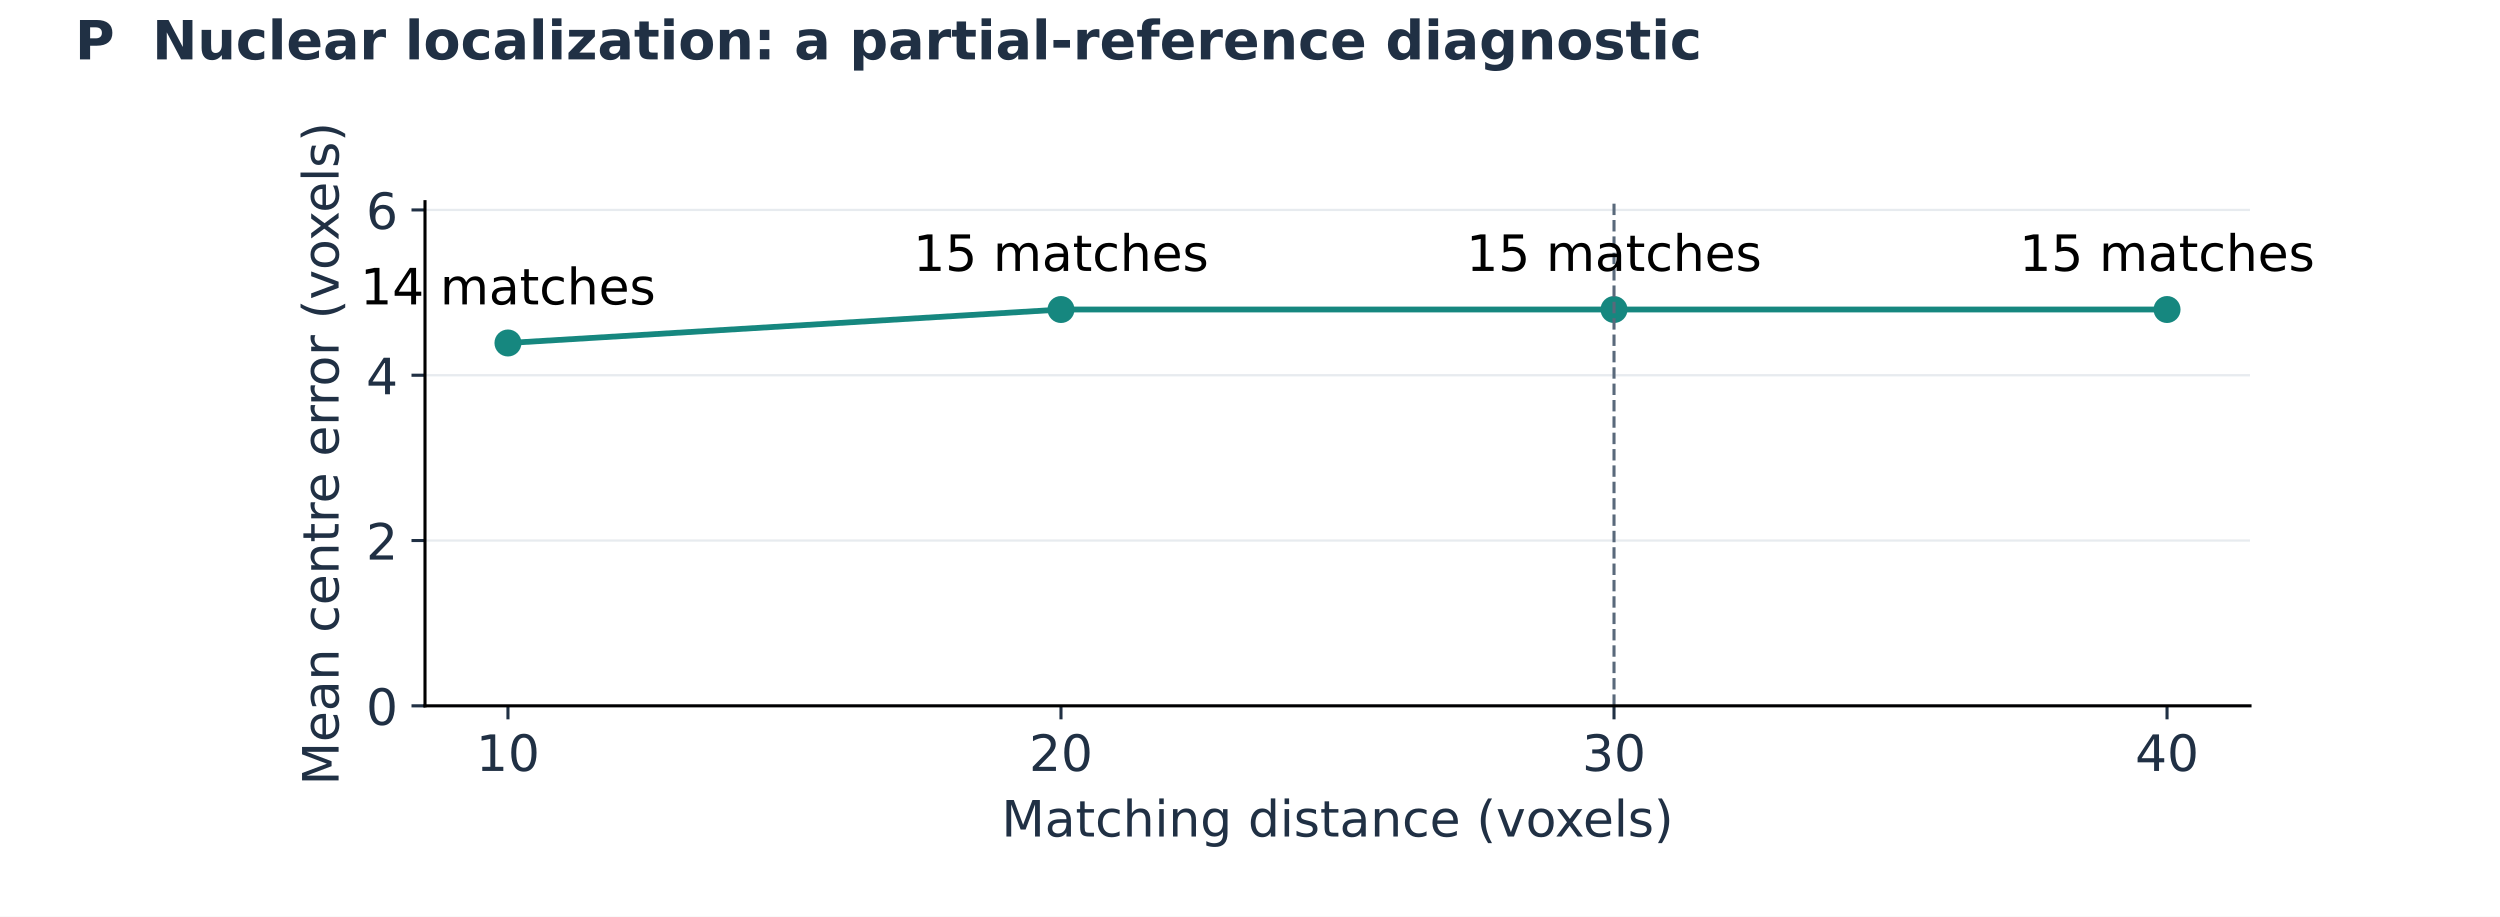
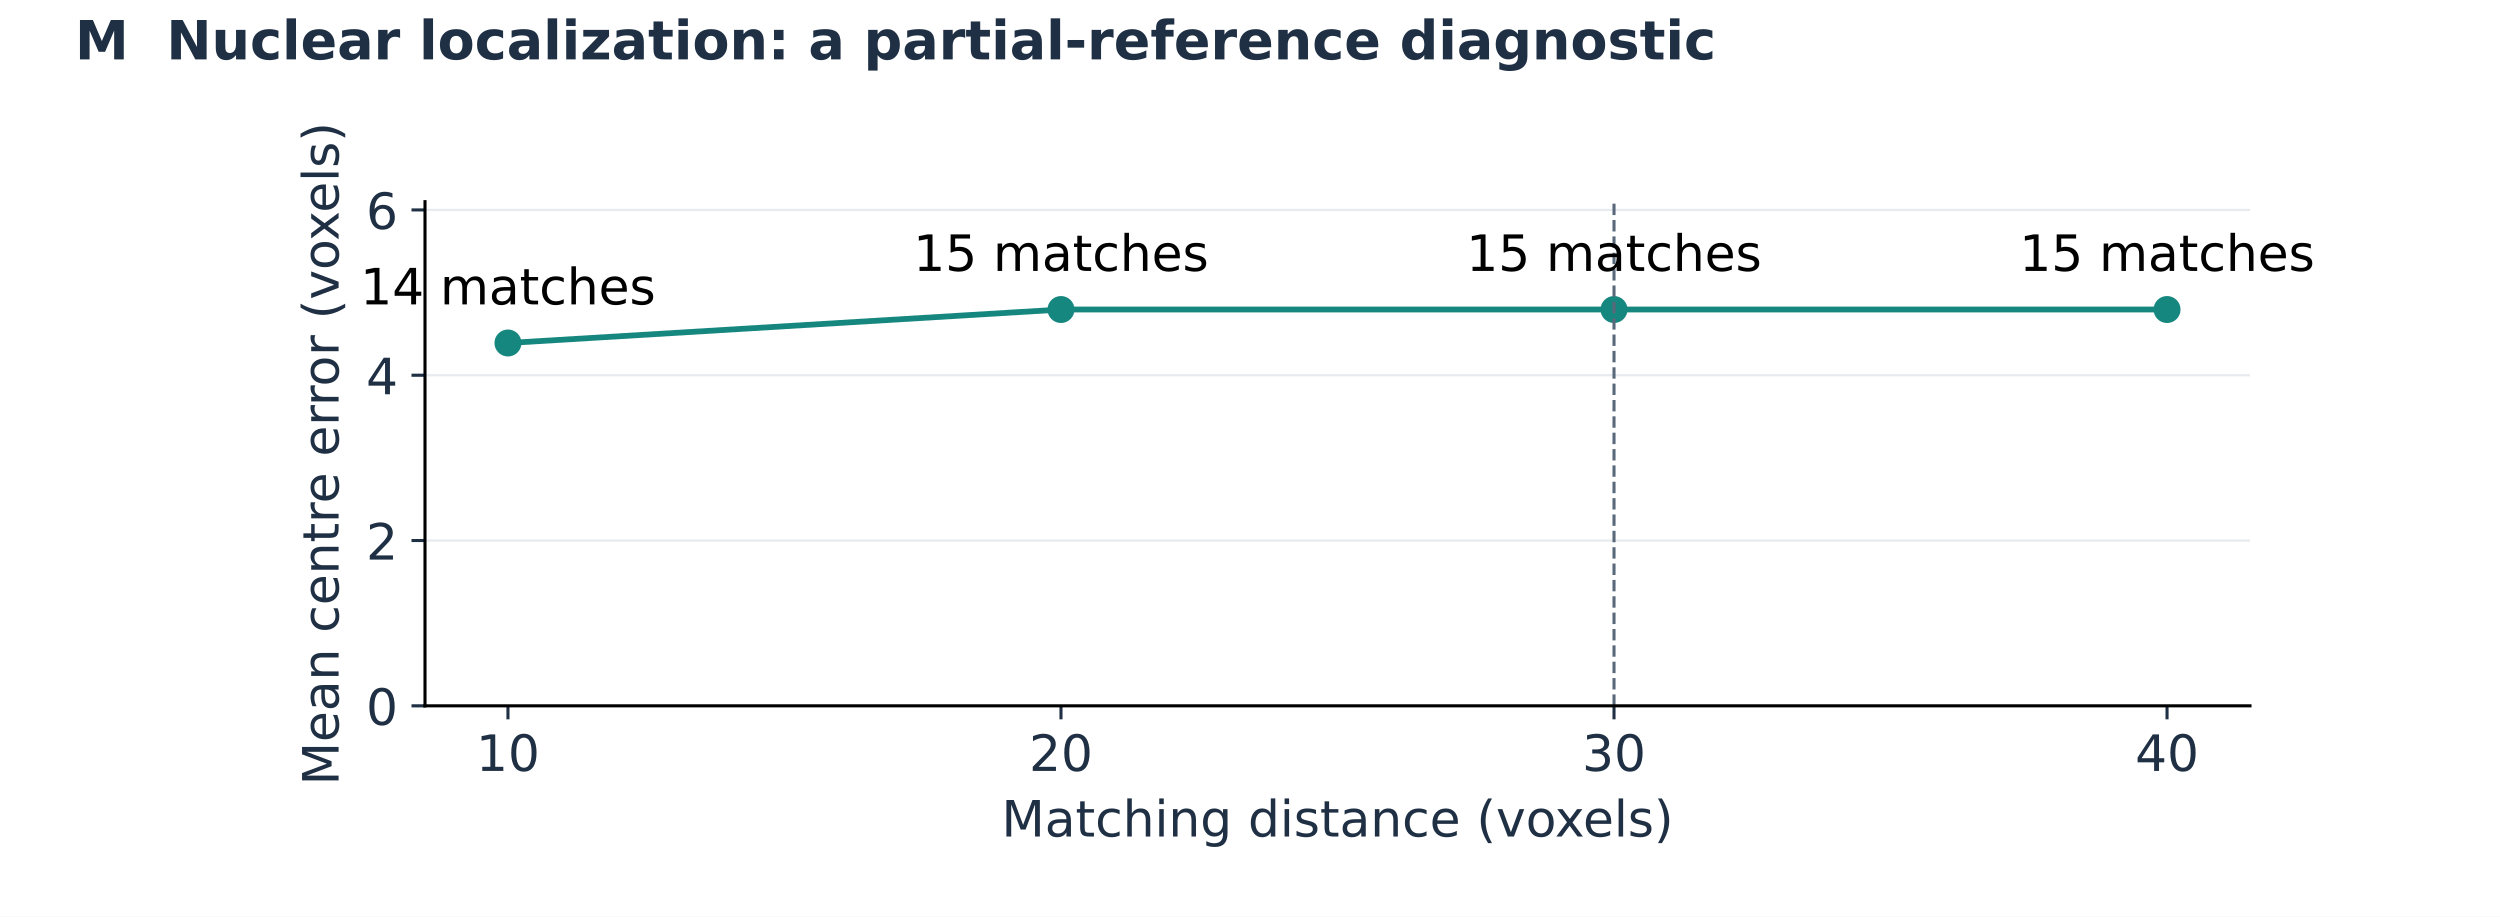
<svg xmlns="http://www.w3.org/2000/svg" xmlns:xlink="http://www.w3.org/1999/xlink" width="648pt" height="237.6pt" viewBox="0 0 648 237.6" version="1.1">
  <defs>
    <style type="text/css">*{stroke-linejoin: round; stroke-linecap: butt}</style>
  </defs>
  <g id="figure_1">
    <g id="patch_1">
      <path d="M 0 237.6 L 648 237.6 L 648 0 L 0 0 z " style="fill: #ffffff" />
    </g>
    <g id="axes_1">
      <g id="text_1">
        <g style="fill: #203044" transform="translate(19.44 15.38981) scale(0.14 -0.14)">
          <defs>
-             <path id="DejaVuSans-Bold-33" d="M 588 4666 L 2584 4666 Q 3475 4666 3951 4270 Q 4428 3875 4428 3144 Q 4428 2409 3951 2014 Q 3475 1619 2584 1619 L 1791 1619 L 1791 0 L 588 0 L 588 4666 z M 1791 3794 L 1791 2491 L 2456 2491 Q 2806 2491 2997 2661 Q 3188 2831 3188 3144 Q 3188 3456 2997 3625 Q 2806 3794 2456 3794 L 1791 3794 z " transform="scale(0.015625)" />
+             <path id="DejaVuSans-Bold-30" d="M 588 4666 L 2119 4666 L 3181 2169 L 4250 4666 L 5778 4666 L 5778 0 L 4641 0 L 4641 3413 L 3566 897 L 2803 897 L 1728 3413 L 1728 0 L 588 0 L 588 4666 z " transform="scale(0.015625)" />
            <path id="DejaVuSans-Bold-3" transform="scale(0.015625)" />
            <path id="DejaVuSans-Bold-31" d="M 588 4666 L 1931 4666 L 3628 1466 L 3628 4666 L 4769 4666 L 4769 0 L 3425 0 L 1728 3200 L 1728 0 L 588 0 L 588 4666 z " transform="scale(0.015625)" />
            <path id="DejaVuSans-Bold-58" d="M 500 1363 L 500 3500 L 1625 3500 L 1625 3150 Q 1625 2866 1622 2436 Q 1619 2006 1619 1863 Q 1619 1441 1641 1255 Q 1663 1069 1716 984 Q 1784 875 1895 815 Q 2006 756 2150 756 Q 2500 756 2700 1025 Q 2900 1294 2900 1772 L 2900 3500 L 4019 3500 L 4019 0 L 2900 0 L 2900 506 Q 2647 200 2364 54 Q 2081 -91 1741 -91 Q 1134 -91 817 281 Q 500 653 500 1363 z " transform="scale(0.015625)" />
            <path id="DejaVuSans-Bold-46" d="M 3366 3391 L 3366 2478 Q 3138 2634 2908 2709 Q 2678 2784 2431 2784 Q 1963 2784 1702 2511 Q 1441 2238 1441 1747 Q 1441 1256 1702 982 Q 1963 709 2431 709 Q 2694 709 2930 787 Q 3166 866 3366 1019 L 3366 103 Q 3103 6 2833 -42 Q 2563 -91 2291 -91 Q 1344 -91 809 395 Q 275 881 275 1747 Q 275 2613 809 3098 Q 1344 3584 2291 3584 Q 2566 3584 2833 3536 Q 3100 3488 3366 3391 z " transform="scale(0.015625)" />
            <path id="DejaVuSans-Bold-4f" d="M 538 4863 L 1656 4863 L 1656 0 L 538 0 L 538 4863 z " transform="scale(0.015625)" />
            <path id="DejaVuSans-Bold-48" d="M 4031 1759 L 4031 1441 L 1416 1441 Q 1456 1047 1700 850 Q 1944 653 2381 653 Q 2734 653 3104 758 Q 3475 863 3866 1075 L 3866 213 Q 3469 63 3072 -14 Q 2675 -91 2278 -91 Q 1328 -91 801 392 Q 275 875 275 1747 Q 275 2603 792 3093 Q 1309 3584 2216 3584 Q 3041 3584 3536 3087 Q 4031 2591 4031 1759 z M 2881 2131 Q 2881 2450 2695 2645 Q 2509 2841 2209 2841 Q 1884 2841 1681 2658 Q 1478 2475 1428 2131 L 2881 2131 z " transform="scale(0.015625)" />
            <path id="DejaVuSans-Bold-44" d="M 2106 1575 Q 1756 1575 1579 1456 Q 1403 1338 1403 1106 Q 1403 894 1545 773 Q 1688 653 1941 653 Q 2256 653 2472 879 Q 2688 1106 2688 1447 L 2688 1575 L 2106 1575 z M 3816 1997 L 3816 0 L 2688 0 L 2688 519 Q 2463 200 2181 54 Q 1900 -91 1497 -91 Q 953 -91 614 226 Q 275 544 275 1050 Q 275 1666 698 1953 Q 1122 2241 2028 2241 L 2688 2241 L 2688 2328 Q 2688 2594 2478 2717 Q 2269 2841 1825 2841 Q 1466 2841 1156 2769 Q 847 2697 581 2553 L 581 3406 Q 941 3494 1303 3539 Q 1666 3584 2028 3584 Q 2975 3584 3395 3211 Q 3816 2838 3816 1997 z " transform="scale(0.015625)" />
            <path id="DejaVuSans-Bold-55" d="M 3138 2547 Q 2991 2616 2845 2648 Q 2700 2681 2553 2681 Q 2122 2681 1889 2404 Q 1656 2128 1656 1613 L 1656 0 L 538 0 L 538 3500 L 1656 3500 L 1656 2925 Q 1872 3269 2151 3426 Q 2431 3584 2822 3584 Q 2878 3584 2943 3579 Q 3009 3575 3134 3559 L 3138 2547 z " transform="scale(0.015625)" />
            <path id="DejaVuSans-Bold-52" d="M 2203 2784 Q 1831 2784 1636 2517 Q 1441 2250 1441 1747 Q 1441 1244 1636 976 Q 1831 709 2203 709 Q 2569 709 2762 976 Q 2956 1244 2956 1747 Q 2956 2250 2762 2517 Q 2569 2784 2203 2784 z M 2203 3584 Q 3106 3584 3614 3096 Q 4122 2609 4122 1747 Q 4122 884 3614 396 Q 3106 -91 2203 -91 Q 1297 -91 786 396 Q 275 884 275 1747 Q 275 2609 786 3096 Q 1297 3584 2203 3584 z " transform="scale(0.015625)" />
            <path id="DejaVuSans-Bold-4c" d="M 538 3500 L 1656 3500 L 1656 0 L 538 0 L 538 3500 z M 538 4863 L 1656 4863 L 1656 3950 L 538 3950 L 538 4863 z " transform="scale(0.015625)" />
            <path id="DejaVuSans-Bold-5d" d="M 366 3500 L 3419 3500 L 3419 2719 L 1575 800 L 3419 800 L 3419 0 L 288 0 L 288 781 L 2131 2700 L 366 2700 L 366 3500 z " transform="scale(0.015625)" />
            <path id="DejaVuSans-Bold-57" d="M 1759 4494 L 1759 3500 L 2913 3500 L 2913 2700 L 1759 2700 L 1759 1216 Q 1759 972 1856 886 Q 1953 800 2241 800 L 2816 800 L 2816 0 L 1856 0 Q 1194 0 917 276 Q 641 553 641 1216 L 641 2700 L 84 2700 L 84 3500 L 641 3500 L 641 4494 L 1759 4494 z " transform="scale(0.015625)" />
            <path id="DejaVuSans-Bold-51" d="M 4056 2131 L 4056 0 L 2931 0 L 2931 347 L 2931 1631 Q 2931 2084 2911 2256 Q 2891 2428 2841 2509 Q 2775 2619 2662 2680 Q 2550 2741 2406 2741 Q 2056 2741 1856 2470 Q 1656 2200 1656 1722 L 1656 0 L 538 0 L 538 3500 L 1656 3500 L 1656 2988 Q 1909 3294 2193 3439 Q 2478 3584 2822 3584 Q 3428 3584 3742 3212 Q 4056 2841 4056 2131 z " transform="scale(0.015625)" />
            <path id="DejaVuSans-Bold-1d" d="M 716 3500 L 1844 3500 L 1844 2291 L 716 2291 L 716 3500 z M 716 1209 L 1844 1209 L 1844 0 L 716 0 L 716 1209 z " transform="scale(0.015625)" />
            <path id="DejaVuSans-Bold-53" d="M 1656 506 L 1656 -1331 L 538 -1331 L 538 3500 L 1656 3500 L 1656 2988 Q 1888 3294 2169 3439 Q 2450 3584 2816 3584 Q 3463 3584 3878 3070 Q 4294 2556 4294 1747 Q 4294 938 3878 423 Q 3463 -91 2816 -91 Q 2450 -91 2169 54 Q 1888 200 1656 506 z M 2400 2772 Q 2041 2772 1848 2508 Q 1656 2244 1656 1747 Q 1656 1250 1848 986 Q 2041 722 2400 722 Q 2759 722 2948 984 Q 3138 1247 3138 1747 Q 3138 2247 2948 2509 Q 2759 2772 2400 2772 z " transform="scale(0.015625)" />
            <path id="DejaVuSans-Bold-10" d="M 347 2297 L 2309 2297 L 2309 1388 L 347 1388 L 347 2297 z " transform="scale(0.015625)" />
            <path id="DejaVuSans-Bold-49" d="M 2841 4863 L 2841 4128 L 2222 4128 Q 1984 4128 1890 4042 Q 1797 3956 1797 3744 L 1797 3500 L 2753 3500 L 2753 2700 L 1797 2700 L 1797 0 L 678 0 L 678 2700 L 122 2700 L 122 3500 L 678 3500 L 678 3744 Q 678 4316 997 4589 Q 1316 4863 1984 4863 L 2841 4863 z " transform="scale(0.015625)" />
            <path id="DejaVuSans-Bold-47" d="M 2919 2988 L 2919 4863 L 4044 4863 L 4044 0 L 2919 0 L 2919 506 Q 2688 197 2409 53 Q 2131 -91 1766 -91 Q 1119 -91 703 423 Q 288 938 288 1747 Q 288 2556 703 3070 Q 1119 3584 1766 3584 Q 2128 3584 2408 3439 Q 2688 3294 2919 2988 z M 2181 722 Q 2541 722 2730 984 Q 2919 1247 2919 1747 Q 2919 2247 2730 2509 Q 2541 2772 2181 2772 Q 1825 2772 1636 2509 Q 1447 2247 1447 1747 Q 1447 1247 1636 984 Q 1825 722 2181 722 z " transform="scale(0.015625)" />
            <path id="DejaVuSans-Bold-4a" d="M 2919 594 Q 2688 288 2409 144 Q 2131 0 1766 0 Q 1125 0 706 504 Q 288 1009 288 1791 Q 288 2575 706 3076 Q 1125 3578 1766 3578 Q 2131 3578 2409 3434 Q 2688 3291 2919 2981 L 2919 3500 L 4044 3500 L 4044 353 Q 4044 -491 3511 -936 Q 2978 -1381 1966 -1381 Q 1638 -1381 1331 -1331 Q 1025 -1281 716 -1178 L 716 -306 Q 1009 -475 1290 -558 Q 1572 -641 1856 -641 Q 2406 -641 2662 -400 Q 2919 -159 2919 353 L 2919 594 z M 2181 2772 Q 1834 2772 1640 2515 Q 1447 2259 1447 1791 Q 1447 1309 1634 1061 Q 1822 813 2181 813 Q 2531 813 2725 1069 Q 2919 1325 2919 1791 Q 2919 2259 2725 2515 Q 2531 2772 2181 2772 z " transform="scale(0.015625)" />
            <path id="DejaVuSans-Bold-56" d="M 3272 3391 L 3272 2541 Q 2913 2691 2578 2766 Q 2244 2841 1947 2841 Q 1628 2841 1473 2761 Q 1319 2681 1319 2516 Q 1319 2381 1436 2309 Q 1553 2238 1856 2203 L 2053 2175 Q 2913 2066 3209 1816 Q 3506 1566 3506 1031 Q 3506 472 3093 190 Q 2681 -91 1863 -91 Q 1516 -91 1145 -36 Q 775 19 384 128 L 384 978 Q 719 816 1070 734 Q 1422 653 1784 653 Q 2113 653 2278 743 Q 2444 834 2444 1013 Q 2444 1163 2330 1236 Q 2216 1309 1875 1350 L 1678 1375 Q 931 1469 631 1722 Q 331 1975 331 2491 Q 331 3047 712 3315 Q 1094 3584 1881 3584 Q 2191 3584 2531 3537 Q 2872 3491 3272 3391 z " transform="scale(0.015625)" />
          </defs>
-           <use xlink:href="#DejaVuSans-Bold-33" />
-           <use xlink:href="#DejaVuSans-Bold-3" transform="translate(73.29688 0)" />
-           <use xlink:href="#DejaVuSans-Bold-3" transform="translate(108.1094 0)" />
-           <use xlink:href="#DejaVuSans-Bold-31" transform="translate(142.9219 0)" />
-           <use xlink:href="#DejaVuSans-Bold-58" transform="translate(226.6094 0)" />
-           <use xlink:href="#DejaVuSans-Bold-46" transform="translate(297.7969 0)" />
-           <use xlink:href="#DejaVuSans-Bold-4f" transform="translate(357.0781 0)" />
-           <use xlink:href="#DejaVuSans-Bold-48" transform="translate(391.3594 0)" />
-           <use xlink:href="#DejaVuSans-Bold-44" transform="translate(459.1875 0)" />
-           <use xlink:href="#DejaVuSans-Bold-55" transform="translate(526.6719 0)" />
-           <use xlink:href="#DejaVuSans-Bold-3" transform="translate(575.9844 0)" />
-           <use xlink:href="#DejaVuSans-Bold-4f" transform="translate(610.7969 0)" />
-           <use xlink:href="#DejaVuSans-Bold-52" transform="translate(645.0781 0)" />
-           <use xlink:href="#DejaVuSans-Bold-46" transform="translate(713.7812 0)" />
-           <use xlink:href="#DejaVuSans-Bold-44" transform="translate(773.0625 0)" />
-           <use xlink:href="#DejaVuSans-Bold-4f" transform="translate(840.5469 0)" />
-           <use xlink:href="#DejaVuSans-Bold-4c" transform="translate(874.8281 0)" />
-           <use xlink:href="#DejaVuSans-Bold-5d" transform="translate(909.1094 0)" />
-           <use xlink:href="#DejaVuSans-Bold-44" transform="translate(967.3125 0)" />
-           <use xlink:href="#DejaVuSans-Bold-57" transform="translate(1034.797 0)" />
-           <use xlink:href="#DejaVuSans-Bold-4c" transform="translate(1082.594 0)" />
-           <use xlink:href="#DejaVuSans-Bold-52" transform="translate(1116.875 0)" />
-           <use xlink:href="#DejaVuSans-Bold-51" transform="translate(1185.578 0)" />
-           <use xlink:href="#DejaVuSans-Bold-1d" transform="translate(1256.766 0)" />
-           <use xlink:href="#DejaVuSans-Bold-3" transform="translate(1296.75 0)" />
-           <use xlink:href="#DejaVuSans-Bold-44" transform="translate(1331.562 0)" />
-           <use xlink:href="#DejaVuSans-Bold-3" transform="translate(1399.047 0)" />
-           <use xlink:href="#DejaVuSans-Bold-53" transform="translate(1433.859 0)" />
-           <use xlink:href="#DejaVuSans-Bold-44" transform="translate(1505.438 0)" />
-           <use xlink:href="#DejaVuSans-Bold-55" transform="translate(1572.922 0)" />
-           <use xlink:href="#DejaVuSans-Bold-57" transform="translate(1622.234 0)" />
-           <use xlink:href="#DejaVuSans-Bold-4c" transform="translate(1670.031 0)" />
-           <use xlink:href="#DejaVuSans-Bold-44" transform="translate(1704.312 0)" />
-           <use xlink:href="#DejaVuSans-Bold-4f" transform="translate(1771.797 0)" />
-           <use xlink:href="#DejaVuSans-Bold-10" transform="translate(1806.078 0)" />
-           <use xlink:href="#DejaVuSans-Bold-55" transform="translate(1847.578 0)" />
-           <use xlink:href="#DejaVuSans-Bold-48" transform="translate(1896.891 0)" />
-           <use xlink:href="#DejaVuSans-Bold-49" transform="translate(1964.719 0)" />
-           <use xlink:href="#DejaVuSans-Bold-48" transform="translate(2008.219 0)" />
-           <use xlink:href="#DejaVuSans-Bold-55" transform="translate(2076.047 0)" />
-           <use xlink:href="#DejaVuSans-Bold-48" transform="translate(2125.359 0)" />
-           <use xlink:href="#DejaVuSans-Bold-51" transform="translate(2193.188 0)" />
-           <use xlink:href="#DejaVuSans-Bold-46" transform="translate(2264.375 0)" />
-           <use xlink:href="#DejaVuSans-Bold-48" transform="translate(2323.656 0)" />
-           <use xlink:href="#DejaVuSans-Bold-3" transform="translate(2391.484 0)" />
-           <use xlink:href="#DejaVuSans-Bold-47" transform="translate(2426.297 0)" />
-           <use xlink:href="#DejaVuSans-Bold-4c" transform="translate(2497.875 0)" />
-           <use xlink:href="#DejaVuSans-Bold-44" transform="translate(2532.156 0)" />
-           <use xlink:href="#DejaVuSans-Bold-4a" transform="translate(2599.641 0)" />
-           <use xlink:href="#DejaVuSans-Bold-51" transform="translate(2671.219 0)" />
-           <use xlink:href="#DejaVuSans-Bold-52" transform="translate(2742.406 0)" />
-           <use xlink:href="#DejaVuSans-Bold-56" transform="translate(2811.109 0)" />
-           <use xlink:href="#DejaVuSans-Bold-57" transform="translate(2870.625 0)" />
-           <use xlink:href="#DejaVuSans-Bold-4c" transform="translate(2918.422 0)" />
-           <use xlink:href="#DejaVuSans-Bold-46" transform="translate(2952.703 0)" />
+           <use xlink:href="#DejaVuSans-Bold-30" />
+           <use xlink:href="#DejaVuSans-Bold-3" transform="translate(99.51562 0)" />
+           <use xlink:href="#DejaVuSans-Bold-3" transform="translate(134.3281 0)" />
+           <use xlink:href="#DejaVuSans-Bold-31" transform="translate(169.1406 0)" />
+           <use xlink:href="#DejaVuSans-Bold-58" transform="translate(252.8281 0)" />
+           <use xlink:href="#DejaVuSans-Bold-46" transform="translate(324.0156 0)" />
+           <use xlink:href="#DejaVuSans-Bold-4f" transform="translate(383.2969 0)" />
+           <use xlink:href="#DejaVuSans-Bold-48" transform="translate(417.5781 0)" />
+           <use xlink:href="#DejaVuSans-Bold-44" transform="translate(485.4062 0)" />
+           <use xlink:href="#DejaVuSans-Bold-55" transform="translate(552.8906 0)" />
+           <use xlink:href="#DejaVuSans-Bold-3" transform="translate(602.2031 0)" />
+           <use xlink:href="#DejaVuSans-Bold-4f" transform="translate(637.0156 0)" />
+           <use xlink:href="#DejaVuSans-Bold-52" transform="translate(671.2969 0)" />
+           <use xlink:href="#DejaVuSans-Bold-46" transform="translate(740 0)" />
+           <use xlink:href="#DejaVuSans-Bold-44" transform="translate(799.2812 0)" />
+           <use xlink:href="#DejaVuSans-Bold-4f" transform="translate(866.7656 0)" />
+           <use xlink:href="#DejaVuSans-Bold-4c" transform="translate(901.0469 0)" />
+           <use xlink:href="#DejaVuSans-Bold-5d" transform="translate(935.3281 0)" />
+           <use xlink:href="#DejaVuSans-Bold-44" transform="translate(993.5312 0)" />
+           <use xlink:href="#DejaVuSans-Bold-57" transform="translate(1061.016 0)" />
+           <use xlink:href="#DejaVuSans-Bold-4c" transform="translate(1108.812 0)" />
+           <use xlink:href="#DejaVuSans-Bold-52" transform="translate(1143.094 0)" />
+           <use xlink:href="#DejaVuSans-Bold-51" transform="translate(1211.797 0)" />
+           <use xlink:href="#DejaVuSans-Bold-1d" transform="translate(1282.984 0)" />
+           <use xlink:href="#DejaVuSans-Bold-3" transform="translate(1322.969 0)" />
+           <use xlink:href="#DejaVuSans-Bold-44" transform="translate(1357.781 0)" />
+           <use xlink:href="#DejaVuSans-Bold-3" transform="translate(1425.266 0)" />
+           <use xlink:href="#DejaVuSans-Bold-53" transform="translate(1460.078 0)" />
+           <use xlink:href="#DejaVuSans-Bold-44" transform="translate(1531.656 0)" />
+           <use xlink:href="#DejaVuSans-Bold-55" transform="translate(1599.141 0)" />
+           <use xlink:href="#DejaVuSans-Bold-57" transform="translate(1648.453 0)" />
+           <use xlink:href="#DejaVuSans-Bold-4c" transform="translate(1696.25 0)" />
+           <use xlink:href="#DejaVuSans-Bold-44" transform="translate(1730.531 0)" />
+           <use xlink:href="#DejaVuSans-Bold-4f" transform="translate(1798.016 0)" />
+           <use xlink:href="#DejaVuSans-Bold-10" transform="translate(1832.297 0)" />
+           <use xlink:href="#DejaVuSans-Bold-55" transform="translate(1873.797 0)" />
+           <use xlink:href="#DejaVuSans-Bold-48" transform="translate(1923.109 0)" />
+           <use xlink:href="#DejaVuSans-Bold-49" transform="translate(1990.938 0)" />
+           <use xlink:href="#DejaVuSans-Bold-48" transform="translate(2034.438 0)" />
+           <use xlink:href="#DejaVuSans-Bold-55" transform="translate(2102.266 0)" />
+           <use xlink:href="#DejaVuSans-Bold-48" transform="translate(2151.578 0)" />
+           <use xlink:href="#DejaVuSans-Bold-51" transform="translate(2219.406 0)" />
+           <use xlink:href="#DejaVuSans-Bold-46" transform="translate(2290.594 0)" />
+           <use xlink:href="#DejaVuSans-Bold-48" transform="translate(2349.875 0)" />
+           <use xlink:href="#DejaVuSans-Bold-3" transform="translate(2417.703 0)" />
+           <use xlink:href="#DejaVuSans-Bold-47" transform="translate(2452.516 0)" />
+           <use xlink:href="#DejaVuSans-Bold-4c" transform="translate(2524.094 0)" />
+           <use xlink:href="#DejaVuSans-Bold-44" transform="translate(2558.375 0)" />
+           <use xlink:href="#DejaVuSans-Bold-4a" transform="translate(2625.859 0)" />
+           <use xlink:href="#DejaVuSans-Bold-51" transform="translate(2697.438 0)" />
+           <use xlink:href="#DejaVuSans-Bold-52" transform="translate(2768.625 0)" />
+           <use xlink:href="#DejaVuSans-Bold-56" transform="translate(2837.328 0)" />
+           <use xlink:href="#DejaVuSans-Bold-57" transform="translate(2896.844 0)" />
+           <use xlink:href="#DejaVuSans-Bold-4c" transform="translate(2944.641 0)" />
+           <use xlink:href="#DejaVuSans-Bold-46" transform="translate(2978.922 0)" />
        </g>
      </g>
    </g>
    <g id="axes_2">
      <g id="patch_2">
        <path d="M 110.16 182.952 L 583.2 182.952 L 583.2 52.272 L 110.16 52.272 z " style="fill: #ffffff" />
      </g>
      <g id="matplotlib.axis_1">
        <g id="xtick_1">
          <g id="line2d_1">
            <defs>
-               <path id="m02e04099f9" d="M 0 0 L 0 3.5 " style="stroke: #203044; stroke-width: 0.8" />
+               <path id="m146fae4710" d="M 0 0 L 0 3.5 " style="stroke: #203044; stroke-width: 0.8" />
            </defs>
            <g>
-               <use xlink:href="#m02e04099f9" x="131.662" y="182.952" style="fill: #203044; stroke: #203044; stroke-width: 0.8" />
+               <use xlink:href="#m146fae4710" x="131.662" y="182.952" style="fill: #203044; stroke: #203044; stroke-width: 0.8" />
            </g>
          </g>
          <g id="text_2">
            <g style="fill: #203044" transform="translate(123.3906 199.829) scale(0.13 -0.13)">
              <defs>
                <path id="DejaVuSans-14" d="M 794 531 L 1825 531 L 1825 4091 L 703 3866 L 703 4441 L 1819 4666 L 2450 4666 L 2450 531 L 3481 531 L 3481 0 L 794 0 L 794 531 z " transform="scale(0.015625)" />
                <path id="DejaVuSans-13" d="M 2034 4250 Q 1547 4250 1301 3770 Q 1056 3291 1056 2328 Q 1056 1369 1301 889 Q 1547 409 2034 409 Q 2525 409 2770 889 Q 3016 1369 3016 2328 Q 3016 3291 2770 3770 Q 2525 4250 2034 4250 z M 2034 4750 Q 2819 4750 3233 4129 Q 3647 3509 3647 2328 Q 3647 1150 3233 529 Q 2819 -91 2034 -91 Q 1250 -91 836 529 Q 422 1150 422 2328 Q 422 3509 836 4129 Q 1250 4750 2034 4750 z " transform="scale(0.015625)" />
              </defs>
              <use xlink:href="#DejaVuSans-14" />
              <use xlink:href="#DejaVuSans-13" transform="translate(63.625 0)" />
            </g>
          </g>
        </g>
        <g id="xtick_2">
          <g id="line2d_2">
            <g>
-               <use xlink:href="#m02e04099f9" x="275.007" y="182.952" style="fill: #203044; stroke: #203044; stroke-width: 0.8" />
+               <use xlink:href="#m146fae4710" x="275.007" y="182.952" style="fill: #203044; stroke: #203044; stroke-width: 0.8" />
            </g>
          </g>
          <g id="text_3">
            <g style="fill: #203044" transform="translate(266.736 199.829) scale(0.13 -0.13)">
              <defs>
                <path id="DejaVuSans-15" d="M 1228 531 L 3431 531 L 3431 0 L 469 0 L 469 531 Q 828 903 1448 1529 Q 2069 2156 2228 2338 Q 2531 2678 2651 2914 Q 2772 3150 2772 3378 Q 2772 3750 2511 3984 Q 2250 4219 1831 4219 Q 1534 4219 1204 4116 Q 875 4013 500 3803 L 500 4441 Q 881 4594 1212 4672 Q 1544 4750 1819 4750 Q 2544 4750 2975 4387 Q 3406 4025 3406 3419 Q 3406 3131 3298 2873 Q 3191 2616 2906 2266 Q 2828 2175 2409 1742 Q 1991 1309 1228 531 z " transform="scale(0.015625)" />
              </defs>
              <use xlink:href="#DejaVuSans-15" />
              <use xlink:href="#DejaVuSans-13" transform="translate(63.625 0)" />
            </g>
          </g>
        </g>
        <g id="xtick_3">
          <g id="line2d_3">
            <g>
-               <use xlink:href="#m02e04099f9" x="418.353" y="182.952" style="fill: #203044; stroke: #203044; stroke-width: 0.8" />
+               <use xlink:href="#m146fae4710" x="418.353" y="182.952" style="fill: #203044; stroke: #203044; stroke-width: 0.8" />
            </g>
          </g>
          <g id="text_4">
            <g style="fill: #203044" transform="translate(410.0815 199.829) scale(0.13 -0.13)">
              <defs>
                <path id="DejaVuSans-16" d="M 2597 2516 Q 3050 2419 3304 2112 Q 3559 1806 3559 1356 Q 3559 666 3084 287 Q 2609 -91 1734 -91 Q 1441 -91 1130 -33 Q 819 25 488 141 L 488 750 Q 750 597 1062 519 Q 1375 441 1716 441 Q 2309 441 2620 675 Q 2931 909 2931 1356 Q 2931 1769 2642 2001 Q 2353 2234 1838 2234 L 1294 2234 L 1294 2753 L 1863 2753 Q 2328 2753 2575 2939 Q 2822 3125 2822 3475 Q 2822 3834 2567 4026 Q 2313 4219 1838 4219 Q 1578 4219 1281 4162 Q 984 4106 628 3988 L 628 4550 Q 988 4650 1302 4700 Q 1616 4750 1894 4750 Q 2613 4750 3031 4423 Q 3450 4097 3450 3541 Q 3450 3153 3228 2886 Q 3006 2619 2597 2516 z " transform="scale(0.015625)" />
              </defs>
              <use xlink:href="#DejaVuSans-16" />
              <use xlink:href="#DejaVuSans-13" transform="translate(63.625 0)" />
            </g>
          </g>
        </g>
        <g id="xtick_4">
          <g id="line2d_4">
            <g>
-               <use xlink:href="#m02e04099f9" x="561.698" y="182.952" style="fill: #203044; stroke: #203044; stroke-width: 0.8" />
+               <use xlink:href="#m146fae4710" x="561.698" y="182.952" style="fill: #203044; stroke: #203044; stroke-width: 0.8" />
            </g>
          </g>
          <g id="text_5">
            <g style="fill: #203044" transform="translate(553.4269 199.829) scale(0.13 -0.13)">
              <defs>
                <path id="DejaVuSans-17" d="M 2419 4116 L 825 1625 L 2419 1625 L 2419 4116 z M 2253 4666 L 3047 4666 L 3047 1625 L 3713 1625 L 3713 1100 L 3047 1100 L 3047 0 L 2419 0 L 2419 1100 L 313 1100 L 313 1709 L 2253 4666 z " transform="scale(0.015625)" />
              </defs>
              <use xlink:href="#DejaVuSans-17" />
              <use xlink:href="#DejaVuSans-13" transform="translate(63.625 0)" />
            </g>
          </g>
        </g>
        <g id="text_6">
          <g style="fill: #203044" transform="translate(259.5861 216.83) scale(0.13 -0.13)">
            <defs>
              <path id="DejaVuSans-30" d="M 628 4666 L 1569 4666 L 2759 1491 L 3956 4666 L 4897 4666 L 4897 0 L 4281 0 L 4281 4097 L 3078 897 L 2444 897 L 1241 4097 L 1241 0 L 628 0 L 628 4666 z " transform="scale(0.015625)" />
              <path id="DejaVuSans-44" d="M 2194 1759 Q 1497 1759 1228 1600 Q 959 1441 959 1056 Q 959 750 1161 570 Q 1363 391 1709 391 Q 2188 391 2477 730 Q 2766 1069 2766 1631 L 2766 1759 L 2194 1759 z M 3341 1997 L 3341 0 L 2766 0 L 2766 531 Q 2569 213 2275 61 Q 1981 -91 1556 -91 Q 1019 -91 701 211 Q 384 513 384 1019 Q 384 1609 779 1909 Q 1175 2209 1959 2209 L 2766 2209 L 2766 2266 Q 2766 2663 2505 2880 Q 2244 3097 1772 3097 Q 1472 3097 1187 3025 Q 903 2953 641 2809 L 641 3341 Q 956 3463 1253 3523 Q 1550 3584 1831 3584 Q 2591 3584 2966 3190 Q 3341 2797 3341 1997 z " transform="scale(0.015625)" />
              <path id="DejaVuSans-57" d="M 1172 4494 L 1172 3500 L 2356 3500 L 2356 3053 L 1172 3053 L 1172 1153 Q 1172 725 1289 603 Q 1406 481 1766 481 L 2356 481 L 2356 0 L 1766 0 Q 1100 0 847 248 Q 594 497 594 1153 L 594 3053 L 172 3053 L 172 3500 L 594 3500 L 594 4494 L 1172 4494 z " transform="scale(0.015625)" />
              <path id="DejaVuSans-46" d="M 3122 3366 L 3122 2828 Q 2878 2963 2633 3030 Q 2388 3097 2138 3097 Q 1578 3097 1268 2742 Q 959 2388 959 1747 Q 959 1106 1268 751 Q 1578 397 2138 397 Q 2388 397 2633 464 Q 2878 531 3122 666 L 3122 134 Q 2881 22 2623 -34 Q 2366 -91 2075 -91 Q 1284 -91 818 406 Q 353 903 353 1747 Q 353 2603 823 3093 Q 1294 3584 2113 3584 Q 2378 3584 2631 3529 Q 2884 3475 3122 3366 z " transform="scale(0.015625)" />
              <path id="DejaVuSans-4b" d="M 3513 2113 L 3513 0 L 2938 0 L 2938 2094 Q 2938 2591 2744 2837 Q 2550 3084 2163 3084 Q 1697 3084 1428 2787 Q 1159 2491 1159 1978 L 1159 0 L 581 0 L 581 4863 L 1159 4863 L 1159 2956 Q 1366 3272 1645 3428 Q 1925 3584 2291 3584 Q 2894 3584 3203 3211 Q 3513 2838 3513 2113 z " transform="scale(0.015625)" />
              <path id="DejaVuSans-4c" d="M 603 3500 L 1178 3500 L 1178 0 L 603 0 L 603 3500 z M 603 4863 L 1178 4863 L 1178 4134 L 603 4134 L 603 4863 z " transform="scale(0.015625)" />
              <path id="DejaVuSans-51" d="M 3513 2113 L 3513 0 L 2938 0 L 2938 2094 Q 2938 2591 2744 2837 Q 2550 3084 2163 3084 Q 1697 3084 1428 2787 Q 1159 2491 1159 1978 L 1159 0 L 581 0 L 581 3500 L 1159 3500 L 1159 2956 Q 1366 3272 1645 3428 Q 1925 3584 2291 3584 Q 2894 3584 3203 3211 Q 3513 2838 3513 2113 z " transform="scale(0.015625)" />
              <path id="DejaVuSans-4a" d="M 2906 1791 Q 2906 2416 2648 2759 Q 2391 3103 1925 3103 Q 1463 3103 1205 2759 Q 947 2416 947 1791 Q 947 1169 1205 825 Q 1463 481 1925 481 Q 2391 481 2648 825 Q 2906 1169 2906 1791 z M 3481 434 Q 3481 -459 3084 -895 Q 2688 -1331 1869 -1331 Q 1566 -1331 1297 -1286 Q 1028 -1241 775 -1147 L 775 -588 Q 1028 -725 1275 -790 Q 1522 -856 1778 -856 Q 2344 -856 2625 -561 Q 2906 -266 2906 331 L 2906 616 Q 2728 306 2450 153 Q 2172 0 1784 0 Q 1141 0 747 490 Q 353 981 353 1791 Q 353 2603 747 3093 Q 1141 3584 1784 3584 Q 2172 3584 2450 3431 Q 2728 3278 2906 2969 L 2906 3500 L 3481 3500 L 3481 434 z " transform="scale(0.015625)" />
              <path id="DejaVuSans-3" transform="scale(0.015625)" />
              <path id="DejaVuSans-47" d="M 2906 2969 L 2906 4863 L 3481 4863 L 3481 0 L 2906 0 L 2906 525 Q 2725 213 2448 61 Q 2172 -91 1784 -91 Q 1150 -91 751 415 Q 353 922 353 1747 Q 353 2572 751 3078 Q 1150 3584 1784 3584 Q 2172 3584 2448 3432 Q 2725 3281 2906 2969 z M 947 1747 Q 947 1113 1208 752 Q 1469 391 1925 391 Q 2381 391 2643 752 Q 2906 1113 2906 1747 Q 2906 2381 2643 2742 Q 2381 3103 1925 3103 Q 1469 3103 1208 2742 Q 947 2381 947 1747 z " transform="scale(0.015625)" />
              <path id="DejaVuSans-56" d="M 2834 3397 L 2834 2853 Q 2591 2978 2328 3040 Q 2066 3103 1784 3103 Q 1356 3103 1142 2972 Q 928 2841 928 2578 Q 928 2378 1081 2264 Q 1234 2150 1697 2047 L 1894 2003 Q 2506 1872 2764 1633 Q 3022 1394 3022 966 Q 3022 478 2636 193 Q 2250 -91 1575 -91 Q 1294 -91 989 -36 Q 684 19 347 128 L 347 722 Q 666 556 975 473 Q 1284 391 1588 391 Q 1994 391 2212 530 Q 2431 669 2431 922 Q 2431 1156 2273 1281 Q 2116 1406 1581 1522 L 1381 1569 Q 847 1681 609 1914 Q 372 2147 372 2553 Q 372 3047 722 3315 Q 1072 3584 1716 3584 Q 2034 3584 2315 3537 Q 2597 3491 2834 3397 z " transform="scale(0.015625)" />
              <path id="DejaVuSans-48" d="M 3597 1894 L 3597 1613 L 953 1613 Q 991 1019 1311 708 Q 1631 397 2203 397 Q 2534 397 2845 478 Q 3156 559 3463 722 L 3463 178 Q 3153 47 2828 -22 Q 2503 -91 2169 -91 Q 1331 -91 842 396 Q 353 884 353 1716 Q 353 2575 817 3079 Q 1281 3584 2069 3584 Q 2775 3584 3186 3129 Q 3597 2675 3597 1894 z M 3022 2063 Q 3016 2534 2758 2815 Q 2500 3097 2075 3097 Q 1594 3097 1305 2825 Q 1016 2553 972 2059 L 3022 2063 z " transform="scale(0.015625)" />
              <path id="DejaVuSans-b" d="M 1984 4856 Q 1566 4138 1362 3434 Q 1159 2731 1159 2009 Q 1159 1288 1364 580 Q 1569 -128 1984 -844 L 1484 -844 Q 1016 -109 783 600 Q 550 1309 550 2009 Q 550 2706 781 3412 Q 1013 4119 1484 4856 L 1984 4856 z " transform="scale(0.015625)" />
              <path id="DejaVuSans-59" d="M 191 3500 L 800 3500 L 1894 563 L 2988 3500 L 3597 3500 L 2284 0 L 1503 0 L 191 3500 z " transform="scale(0.015625)" />
              <path id="DejaVuSans-52" d="M 1959 3097 Q 1497 3097 1228 2736 Q 959 2375 959 1747 Q 959 1119 1226 758 Q 1494 397 1959 397 Q 2419 397 2687 759 Q 2956 1122 2956 1747 Q 2956 2369 2687 2733 Q 2419 3097 1959 3097 z M 1959 3584 Q 2709 3584 3137 3096 Q 3566 2609 3566 1747 Q 3566 888 3137 398 Q 2709 -91 1959 -91 Q 1206 -91 779 398 Q 353 888 353 1747 Q 353 2609 779 3096 Q 1206 3584 1959 3584 z " transform="scale(0.015625)" />
              <path id="DejaVuSans-5b" d="M 3513 3500 L 2247 1797 L 3578 0 L 2900 0 L 1881 1375 L 863 0 L 184 0 L 1544 1831 L 300 3500 L 978 3500 L 1906 2253 L 2834 3500 L 3513 3500 z " transform="scale(0.015625)" />
              <path id="DejaVuSans-4f" d="M 603 4863 L 1178 4863 L 1178 0 L 603 0 L 603 4863 z " transform="scale(0.015625)" />
              <path id="DejaVuSans-c" d="M 513 4856 L 1013 4856 Q 1481 4119 1714 3412 Q 1947 2706 1947 2009 Q 1947 1309 1714 600 Q 1481 -109 1013 -844 L 513 -844 Q 928 -128 1133 580 Q 1338 1288 1338 2009 Q 1338 2731 1133 3434 Q 928 4138 513 4856 z " transform="scale(0.015625)" />
            </defs>
            <use xlink:href="#DejaVuSans-30" />
            <use xlink:href="#DejaVuSans-44" transform="translate(86.28125 0)" />
            <use xlink:href="#DejaVuSans-57" transform="translate(147.5625 0)" />
            <use xlink:href="#DejaVuSans-46" transform="translate(186.7656 0)" />
            <use xlink:href="#DejaVuSans-4b" transform="translate(241.75 0)" />
            <use xlink:href="#DejaVuSans-4c" transform="translate(305.125 0)" />
            <use xlink:href="#DejaVuSans-51" transform="translate(332.9062 0)" />
            <use xlink:href="#DejaVuSans-4a" transform="translate(396.2812 0)" />
            <use xlink:href="#DejaVuSans-3" transform="translate(459.7656 0)" />
            <use xlink:href="#DejaVuSans-47" transform="translate(491.5469 0)" />
            <use xlink:href="#DejaVuSans-4c" transform="translate(555.0312 0)" />
            <use xlink:href="#DejaVuSans-56" transform="translate(582.8125 0)" />
            <use xlink:href="#DejaVuSans-57" transform="translate(634.9062 0)" />
            <use xlink:href="#DejaVuSans-44" transform="translate(674.1094 0)" />
            <use xlink:href="#DejaVuSans-51" transform="translate(735.3906 0)" />
            <use xlink:href="#DejaVuSans-46" transform="translate(798.7656 0)" />
            <use xlink:href="#DejaVuSans-48" transform="translate(853.75 0)" />
            <use xlink:href="#DejaVuSans-3" transform="translate(915.2812 0)" />
            <use xlink:href="#DejaVuSans-b" transform="translate(947.0625 0)" />
            <use xlink:href="#DejaVuSans-59" transform="translate(986.0781 0)" />
            <use xlink:href="#DejaVuSans-52" transform="translate(1045.266 0)" />
            <use xlink:href="#DejaVuSans-5b" transform="translate(1103.375 0)" />
            <use xlink:href="#DejaVuSans-48" transform="translate(1159.484 0)" />
            <use xlink:href="#DejaVuSans-4f" transform="translate(1221.016 0)" />
            <use xlink:href="#DejaVuSans-56" transform="translate(1248.797 0)" />
            <use xlink:href="#DejaVuSans-c" transform="translate(1300.891 0)" />
          </g>
        </g>
      </g>
      <g id="matplotlib.axis_2">
        <g id="ytick_1">
          <g id="line2d_5">
-             <path d="M 110.16 182.952 L 583.2 182.952 " clip-path="url(#p6346925e0e)" style="fill: none; stroke: #e7ebef; stroke-width: 0.6; stroke-linecap: square" />
+             <path d="M 110.16 182.952 L 583.2 182.952 " clip-path="url(#p468ca83cf8)" style="fill: none; stroke: #e7ebef; stroke-width: 0.6; stroke-linecap: square" />
          </g>
          <g id="line2d_6">
            <defs>
-               <path id="m369f2bf52b" d="M 0 0 L -3.5 0 " style="stroke: #203044; stroke-width: 0.8" />
+               <path id="me49cfc1dea" d="M 0 0 L -3.5 0 " style="stroke: #203044; stroke-width: 0.8" />
            </defs>
            <g>
-               <use xlink:href="#m369f2bf52b" x="110.16" y="182.952" style="fill: #203044; stroke: #203044; stroke-width: 0.8" />
+               <use xlink:href="#me49cfc1dea" x="110.16" y="182.952" style="fill: #203044; stroke: #203044; stroke-width: 0.8" />
            </g>
          </g>
          <g id="text_7">
            <g style="fill: #203044" transform="translate(94.88875 187.8905) scale(0.13 -0.13)">
              <use xlink:href="#DejaVuSans-13" />
            </g>
          </g>
        </g>
        <g id="ytick_2">
          <g id="line2d_7">
-             <path d="M 110.16 140.106 L 583.2 140.106 " clip-path="url(#p6346925e0e)" style="fill: none; stroke: #e7ebef; stroke-width: 0.6; stroke-linecap: square" />
+             <path d="M 110.16 140.106 L 583.2 140.106 " clip-path="url(#p468ca83cf8)" style="fill: none; stroke: #e7ebef; stroke-width: 0.6; stroke-linecap: square" />
          </g>
          <g id="line2d_8">
            <g>
-               <use xlink:href="#m369f2bf52b" x="110.16" y="140.106" style="fill: #203044; stroke: #203044; stroke-width: 0.8" />
+               <use xlink:href="#me49cfc1dea" x="110.16" y="140.106" style="fill: #203044; stroke: #203044; stroke-width: 0.8" />
            </g>
          </g>
          <g id="text_8">
            <g style="fill: #203044" transform="translate(94.88875 145.0446) scale(0.13 -0.13)">
              <use xlink:href="#DejaVuSans-15" />
            </g>
          </g>
        </g>
        <g id="ytick_3">
          <g id="line2d_9">
-             <path d="M 110.16 97.26 L 583.2 97.26 " clip-path="url(#p6346925e0e)" style="fill: none; stroke: #e7ebef; stroke-width: 0.6; stroke-linecap: square" />
+             <path d="M 110.16 97.26 L 583.2 97.26 " clip-path="url(#p468ca83cf8)" style="fill: none; stroke: #e7ebef; stroke-width: 0.6; stroke-linecap: square" />
          </g>
          <g id="line2d_10">
            <g>
-               <use xlink:href="#m369f2bf52b" x="110.16" y="97.26" style="fill: #203044; stroke: #203044; stroke-width: 0.8" />
+               <use xlink:href="#me49cfc1dea" x="110.16" y="97.26" style="fill: #203044; stroke: #203044; stroke-width: 0.8" />
            </g>
          </g>
          <g id="text_9">
            <g style="fill: #203044" transform="translate(94.88875 102.1987) scale(0.13 -0.13)">
              <use xlink:href="#DejaVuSans-17" />
            </g>
          </g>
        </g>
        <g id="ytick_4">
          <g id="line2d_11">
-             <path d="M 110.16 54.414 L 583.2 54.414 " clip-path="url(#p6346925e0e)" style="fill: none; stroke: #e7ebef; stroke-width: 0.6; stroke-linecap: square" />
+             <path d="M 110.16 54.414 L 583.2 54.414 " clip-path="url(#p468ca83cf8)" style="fill: none; stroke: #e7ebef; stroke-width: 0.6; stroke-linecap: square" />
          </g>
          <g id="line2d_12">
            <g>
-               <use xlink:href="#m369f2bf52b" x="110.16" y="54.414" style="fill: #203044; stroke: #203044; stroke-width: 0.8" />
+               <use xlink:href="#me49cfc1dea" x="110.16" y="54.414" style="fill: #203044; stroke: #203044; stroke-width: 0.8" />
            </g>
          </g>
          <g id="text_10">
            <g style="fill: #203044" transform="translate(94.88875 59.35277) scale(0.13 -0.13)">
              <defs>
                <path id="DejaVuSans-19" d="M 2113 2584 Q 1688 2584 1439 2293 Q 1191 2003 1191 1497 Q 1191 994 1439 701 Q 1688 409 2113 409 Q 2538 409 2786 701 Q 3034 994 3034 1497 Q 3034 2003 2786 2293 Q 2538 2584 2113 2584 z M 3366 4563 L 3366 3988 Q 3128 4100 2886 4159 Q 2644 4219 2406 4219 Q 1781 4219 1451 3797 Q 1122 3375 1075 2522 Q 1259 2794 1537 2939 Q 1816 3084 2150 3084 Q 2853 3084 3261 2657 Q 3669 2231 3669 1497 Q 3669 778 3244 343 Q 2819 -91 2113 -91 Q 1303 -91 875 529 Q 447 1150 447 2328 Q 447 3434 972 4092 Q 1497 4750 2381 4750 Q 2619 4750 2861 4703 Q 3103 4656 3366 4563 z " transform="scale(0.015625)" />
              </defs>
              <use xlink:href="#DejaVuSans-19" />
            </g>
          </g>
        </g>
        <g id="text_11">
          <g style="fill: #203044" transform="translate(87.7657 203.5603) rotate(-90) scale(0.13 -0.13)">
            <defs>
              <path id="DejaVuSans-55" d="M 2631 2963 Q 2534 3019 2420 3045 Q 2306 3072 2169 3072 Q 1681 3072 1420 2755 Q 1159 2438 1159 1844 L 1159 0 L 581 0 L 581 3500 L 1159 3500 L 1159 2956 Q 1341 3275 1631 3429 Q 1922 3584 2338 3584 Q 2397 3584 2469 3576 Q 2541 3569 2628 3553 L 2631 2963 z " transform="scale(0.015625)" />
            </defs>
            <use xlink:href="#DejaVuSans-30" />
            <use xlink:href="#DejaVuSans-48" transform="translate(86.28125 0)" />
            <use xlink:href="#DejaVuSans-44" transform="translate(147.8125 0)" />
            <use xlink:href="#DejaVuSans-51" transform="translate(209.0938 0)" />
            <use xlink:href="#DejaVuSans-3" transform="translate(272.4688 0)" />
            <use xlink:href="#DejaVuSans-46" transform="translate(304.25 0)" />
            <use xlink:href="#DejaVuSans-48" transform="translate(359.2344 0)" />
            <use xlink:href="#DejaVuSans-51" transform="translate(420.7656 0)" />
            <use xlink:href="#DejaVuSans-57" transform="translate(484.1406 0)" />
            <use xlink:href="#DejaVuSans-55" transform="translate(523.3438 0)" />
            <use xlink:href="#DejaVuSans-48" transform="translate(562.25 0)" />
            <use xlink:href="#DejaVuSans-3" transform="translate(623.7812 0)" />
            <use xlink:href="#DejaVuSans-48" transform="translate(655.5625 0)" />
            <use xlink:href="#DejaVuSans-55" transform="translate(717.0938 0)" />
            <use xlink:href="#DejaVuSans-55" transform="translate(756.4531 0)" />
            <use xlink:href="#DejaVuSans-52" transform="translate(795.3594 0)" />
            <use xlink:href="#DejaVuSans-55" transform="translate(856.5469 0)" />
            <use xlink:href="#DejaVuSans-3" transform="translate(897.6562 0)" />
            <use xlink:href="#DejaVuSans-b" transform="translate(929.4375 0)" />
            <use xlink:href="#DejaVuSans-59" transform="translate(968.4531 0)" />
            <use xlink:href="#DejaVuSans-52" transform="translate(1027.641 0)" />
            <use xlink:href="#DejaVuSans-5b" transform="translate(1085.75 0)" />
            <use xlink:href="#DejaVuSans-48" transform="translate(1141.859 0)" />
            <use xlink:href="#DejaVuSans-4f" transform="translate(1203.391 0)" />
            <use xlink:href="#DejaVuSans-56" transform="translate(1231.172 0)" />
            <use xlink:href="#DejaVuSans-c" transform="translate(1283.266 0)" />
          </g>
        </g>
      </g>
      <g id="line2d_13">
-         <path d="M 131.662 88.902 L 275.007 80.228 L 418.353 80.228 L 561.698 80.228 " clip-path="url(#p6346925e0e)" style="fill: none; stroke: #16877f; stroke-width: 1.5; stroke-linecap: square" />
+         <path d="M 131.662 88.902 L 275.007 80.228 L 418.353 80.228 L 561.698 80.228 " clip-path="url(#p468ca83cf8)" style="fill: none; stroke: #16877f; stroke-width: 1.5; stroke-linecap: square" />
        <defs>
-           <path id="m39311dfc3c" d="M 0 3 C 0.796 3 1.559 2.684 2.121 2.121 C 2.684 1.559 3 0.796 3 0 C 3 -0.796 2.684 -1.559 2.121 -2.121 C 1.559 -2.684 0.796 -3 0 -3 C -0.796 -3 -1.559 -2.684 -2.121 -2.121 C -2.684 -1.559 -3 -0.796 -3 0 C -3 0.796 -2.684 1.559 -2.121 2.121 C -1.559 2.684 -0.796 3 0 3 z " style="stroke: #16877f" />
+           <path id="ma92d46ddab" d="M 0 3 C 0.796 3 1.559 2.684 2.121 2.121 C 2.684 1.559 3 0.796 3 0 C 3 -0.796 2.684 -1.559 2.121 -2.121 C 1.559 -2.684 0.796 -3 0 -3 C -0.796 -3 -1.559 -2.684 -2.121 -2.121 C -2.684 -1.559 -3 -0.796 -3 0 C -3 0.796 -2.684 1.559 -2.121 2.121 C -1.559 2.684 -0.796 3 0 3 z " style="stroke: #16877f" />
        </defs>
-         <g clip-path="url(#p6346925e0e)">
-           <use xlink:href="#m39311dfc3c" x="131.662" y="88.902" style="fill: #16877f; stroke: #16877f" />
-           <use xlink:href="#m39311dfc3c" x="275.007" y="80.228" style="fill: #16877f; stroke: #16877f" />
-           <use xlink:href="#m39311dfc3c" x="418.353" y="80.228" style="fill: #16877f; stroke: #16877f" />
-           <use xlink:href="#m39311dfc3c" x="561.698" y="80.228" style="fill: #16877f; stroke: #16877f" />
+         <g clip-path="url(#p468ca83cf8)">
+           <use xlink:href="#ma92d46ddab" x="131.662" y="88.902" style="fill: #16877f; stroke: #16877f" />
+           <use xlink:href="#ma92d46ddab" x="275.007" y="80.228" style="fill: #16877f; stroke: #16877f" />
+           <use xlink:href="#ma92d46ddab" x="418.353" y="80.228" style="fill: #16877f; stroke: #16877f" />
+           <use xlink:href="#ma92d46ddab" x="561.698" y="80.228" style="fill: #16877f; stroke: #16877f" />
        </g>
      </g>
      <g id="line2d_14">
-         <path d="M 418.353 182.952 L 418.353 52.272 " clip-path="url(#p6346925e0e)" style="fill: none; stroke-dasharray: 2.96,1.28; stroke-dashoffset: 0; stroke: #59697b; stroke-width: 0.8" />
+         <path d="M 418.353 182.952 L 418.353 52.272 " clip-path="url(#p468ca83cf8)" style="fill: none; stroke-dasharray: 2.96,1.28; stroke-dashoffset: 0; stroke: #59697b; stroke-width: 0.8" />
      </g>
      <g id="patch_3">
        <path d="M 110.16 182.952 L 110.16 52.272 " style="fill: none; stroke: #000000; stroke-width: 0.8; stroke-linejoin: miter; stroke-linecap: square" />
      </g>
      <g id="patch_4">
        <path d="M 110.16 182.952 L 583.2 182.952 " style="fill: none; stroke: #000000; stroke-width: 0.8; stroke-linejoin: miter; stroke-linecap: square" />
      </g>
      <g id="text_12">
        <g transform="translate(93.38291 78.90219) scale(0.13 -0.13)">
          <defs>
            <path id="DejaVuSans-50" d="M 3328 2828 Q 3544 3216 3844 3400 Q 4144 3584 4550 3584 Q 5097 3584 5394 3201 Q 5691 2819 5691 2113 L 5691 0 L 5113 0 L 5113 2094 Q 5113 2597 4934 2840 Q 4756 3084 4391 3084 Q 3944 3084 3684 2787 Q 3425 2491 3425 1978 L 3425 0 L 2847 0 L 2847 2094 Q 2847 2600 2669 2842 Q 2491 3084 2119 3084 Q 1678 3084 1418 2786 Q 1159 2488 1159 1978 L 1159 0 L 581 0 L 581 3500 L 1159 3500 L 1159 2956 Q 1356 3278 1631 3431 Q 1906 3584 2284 3584 Q 2666 3584 2933 3390 Q 3200 3197 3328 2828 z " transform="scale(0.015625)" />
          </defs>
          <use xlink:href="#DejaVuSans-14" />
          <use xlink:href="#DejaVuSans-17" transform="translate(63.625 0)" />
          <use xlink:href="#DejaVuSans-3" transform="translate(127.25 0)" />
          <use xlink:href="#DejaVuSans-50" transform="translate(159.0312 0)" />
          <use xlink:href="#DejaVuSans-44" transform="translate(256.4375 0)" />
          <use xlink:href="#DejaVuSans-57" transform="translate(317.7188 0)" />
          <use xlink:href="#DejaVuSans-46" transform="translate(356.9219 0)" />
          <use xlink:href="#DejaVuSans-4b" transform="translate(411.9062 0)" />
          <use xlink:href="#DejaVuSans-48" transform="translate(475.2812 0)" />
          <use xlink:href="#DejaVuSans-56" transform="translate(536.8125 0)" />
        </g>
      </g>
      <g id="text_13">
        <g transform="translate(236.7284 70.22773) scale(0.13 -0.13)">
          <defs>
            <path id="DejaVuSans-18" d="M 691 4666 L 3169 4666 L 3169 4134 L 1269 4134 L 1269 2991 Q 1406 3038 1543 3061 Q 1681 3084 1819 3084 Q 2600 3084 3056 2656 Q 3513 2228 3513 1497 Q 3513 744 3044 326 Q 2575 -91 1722 -91 Q 1428 -91 1123 -41 Q 819 9 494 109 L 494 744 Q 775 591 1075 516 Q 1375 441 1709 441 Q 2250 441 2565 725 Q 2881 1009 2881 1497 Q 2881 1984 2565 2268 Q 2250 2553 1709 2553 Q 1456 2553 1204 2497 Q 953 2441 691 2322 L 691 4666 z " transform="scale(0.015625)" />
          </defs>
          <use xlink:href="#DejaVuSans-14" />
          <use xlink:href="#DejaVuSans-18" transform="translate(63.625 0)" />
          <use xlink:href="#DejaVuSans-3" transform="translate(127.25 0)" />
          <use xlink:href="#DejaVuSans-50" transform="translate(159.0312 0)" />
          <use xlink:href="#DejaVuSans-44" transform="translate(256.4375 0)" />
          <use xlink:href="#DejaVuSans-57" transform="translate(317.7188 0)" />
          <use xlink:href="#DejaVuSans-46" transform="translate(356.9219 0)" />
          <use xlink:href="#DejaVuSans-4b" transform="translate(411.9062 0)" />
          <use xlink:href="#DejaVuSans-48" transform="translate(475.2812 0)" />
          <use xlink:href="#DejaVuSans-56" transform="translate(536.8125 0)" />
        </g>
      </g>
      <g id="text_14">
        <g transform="translate(380.0738 70.22773) scale(0.13 -0.13)">
          <use xlink:href="#DejaVuSans-14" />
          <use xlink:href="#DejaVuSans-18" transform="translate(63.625 0)" />
          <use xlink:href="#DejaVuSans-3" transform="translate(127.25 0)" />
          <use xlink:href="#DejaVuSans-50" transform="translate(159.0312 0)" />
          <use xlink:href="#DejaVuSans-44" transform="translate(256.4375 0)" />
          <use xlink:href="#DejaVuSans-57" transform="translate(317.7188 0)" />
          <use xlink:href="#DejaVuSans-46" transform="translate(356.9219 0)" />
          <use xlink:href="#DejaVuSans-4b" transform="translate(411.9062 0)" />
          <use xlink:href="#DejaVuSans-48" transform="translate(475.2812 0)" />
          <use xlink:href="#DejaVuSans-56" transform="translate(536.8125 0)" />
        </g>
      </g>
      <g id="text_15">
        <g transform="translate(523.4193 70.22773) scale(0.13 -0.13)">
          <use xlink:href="#DejaVuSans-14" />
          <use xlink:href="#DejaVuSans-18" transform="translate(63.625 0)" />
          <use xlink:href="#DejaVuSans-3" transform="translate(127.25 0)" />
          <use xlink:href="#DejaVuSans-50" transform="translate(159.0312 0)" />
          <use xlink:href="#DejaVuSans-44" transform="translate(256.4375 0)" />
          <use xlink:href="#DejaVuSans-57" transform="translate(317.7188 0)" />
          <use xlink:href="#DejaVuSans-46" transform="translate(356.9219 0)" />
          <use xlink:href="#DejaVuSans-4b" transform="translate(411.9062 0)" />
          <use xlink:href="#DejaVuSans-48" transform="translate(475.2812 0)" />
          <use xlink:href="#DejaVuSans-56" transform="translate(536.8125 0)" />
        </g>
      </g>
    </g>
  </g>
  <defs>
-     <clipPath id="p6346925e0e">
+     <clipPath id="p468ca83cf8">
      <rect x="110.16" y="52.272" width="473.04" height="130.68" />
    </clipPath>
  </defs>
</svg>
